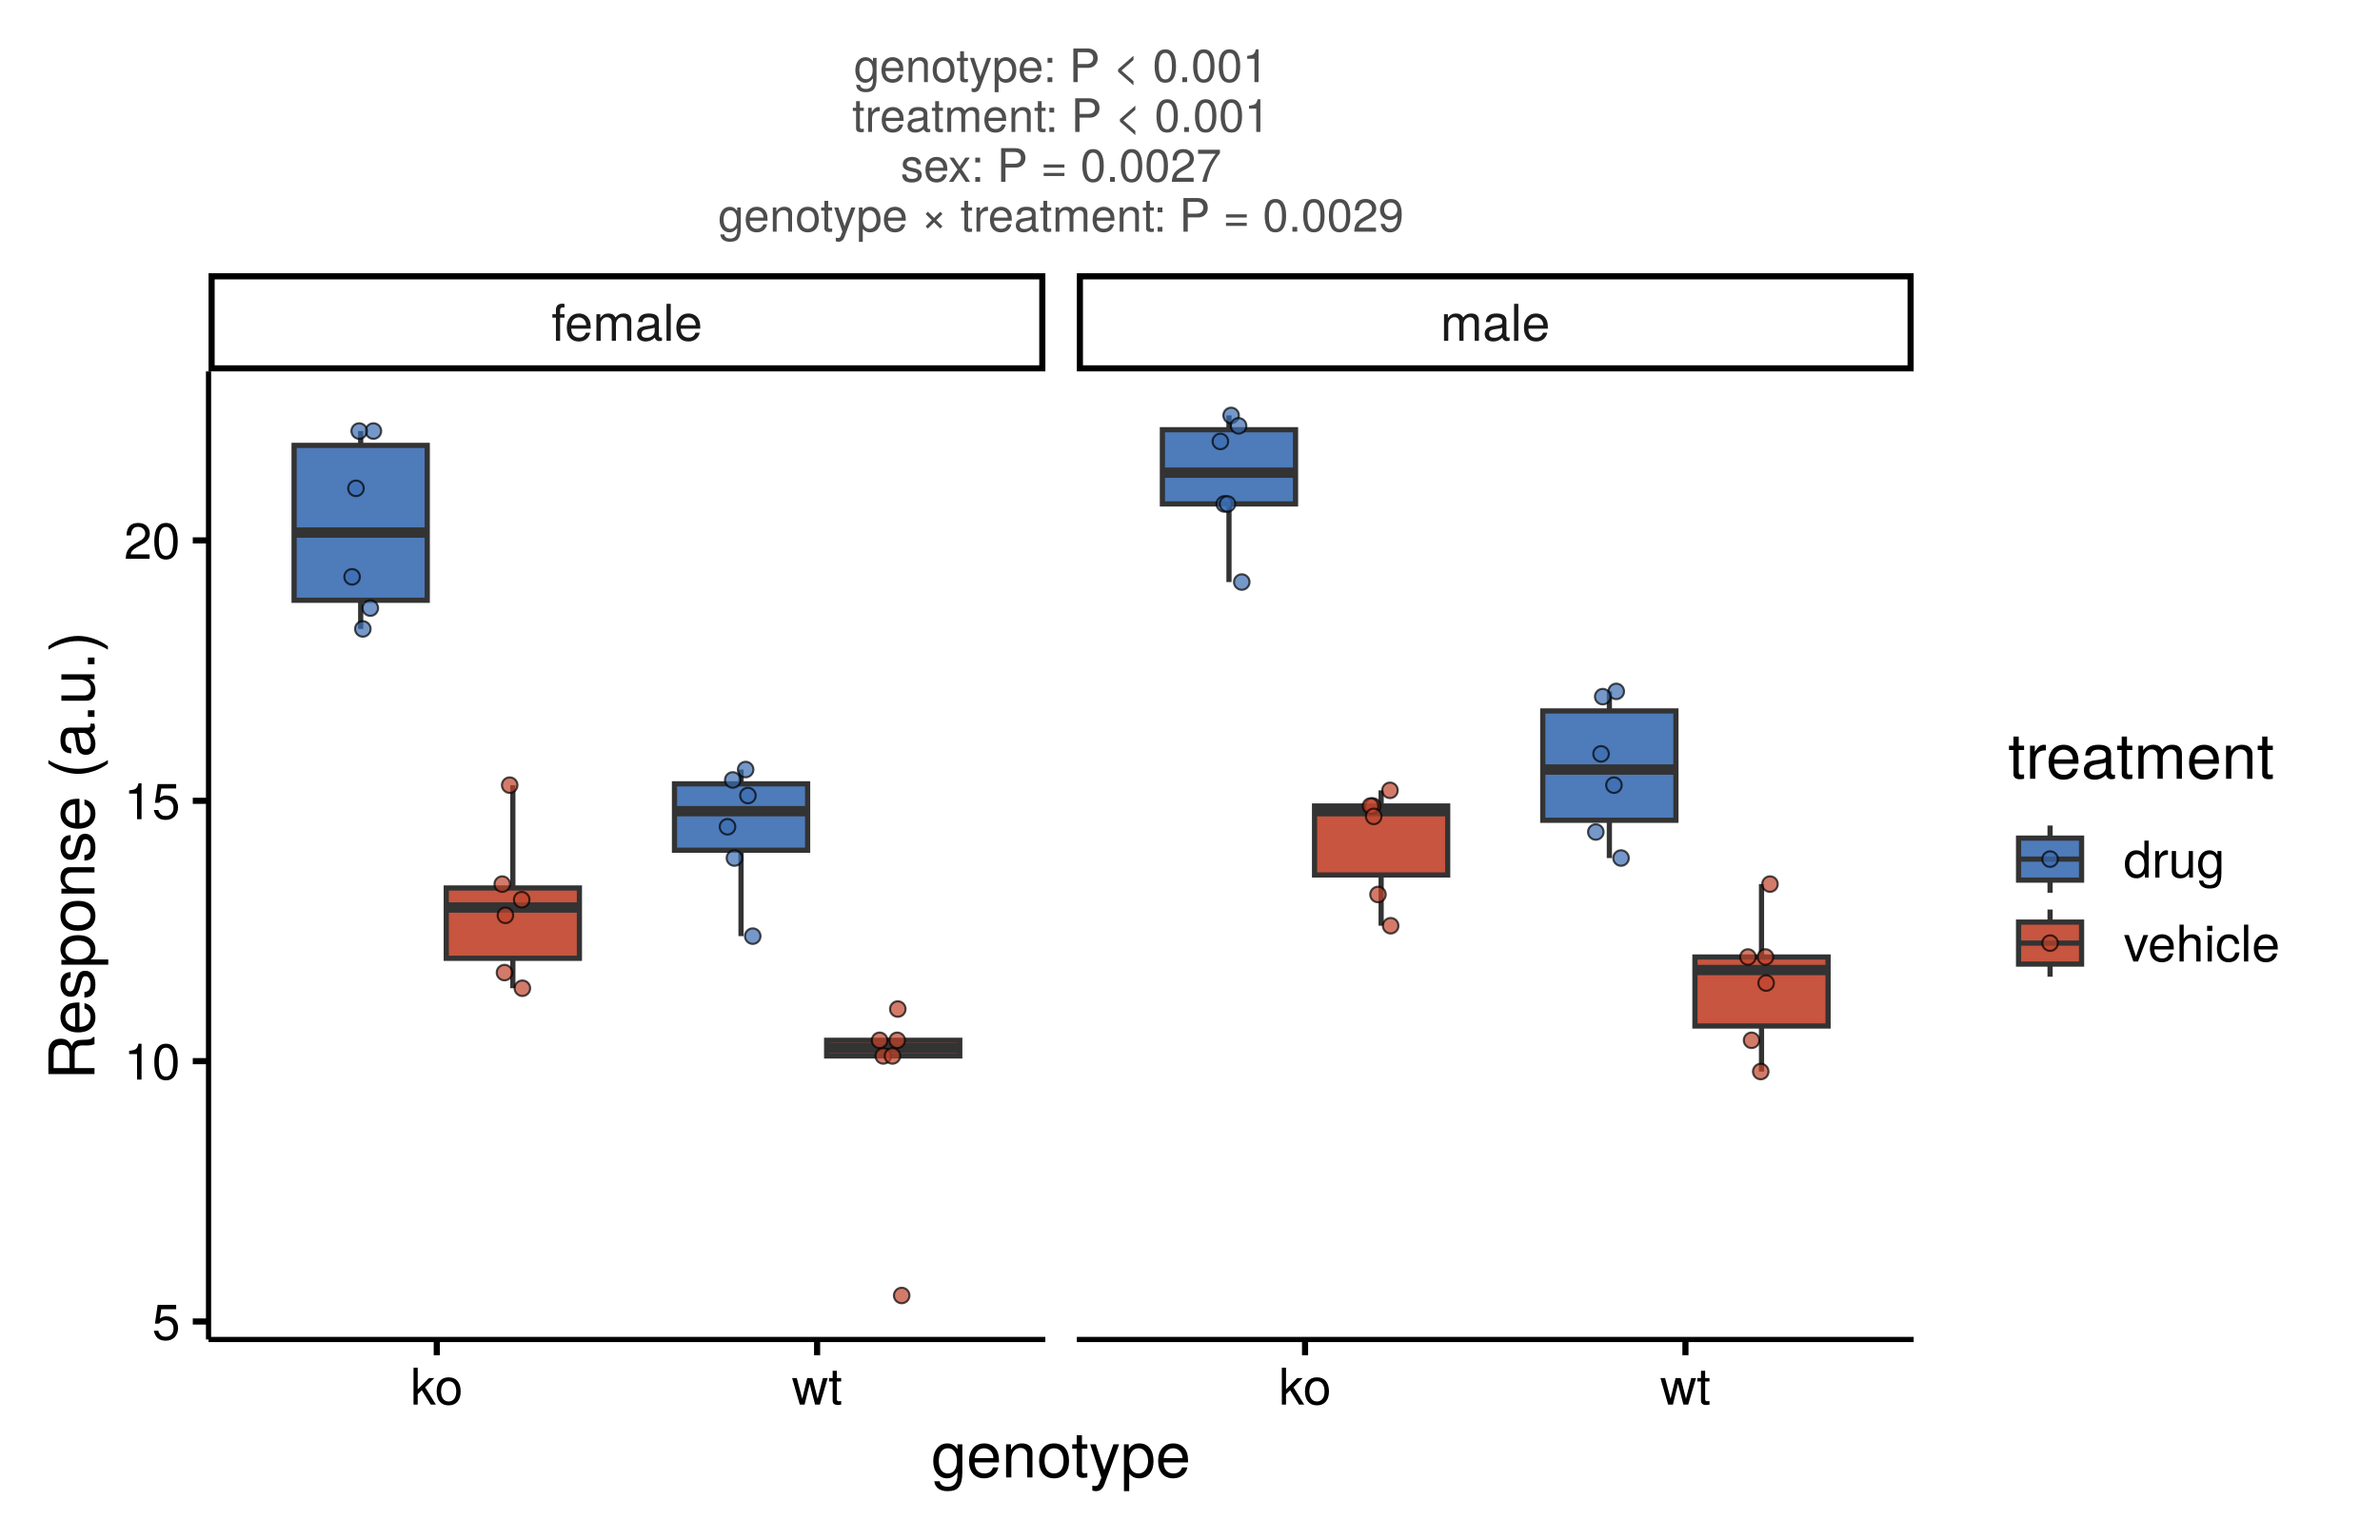
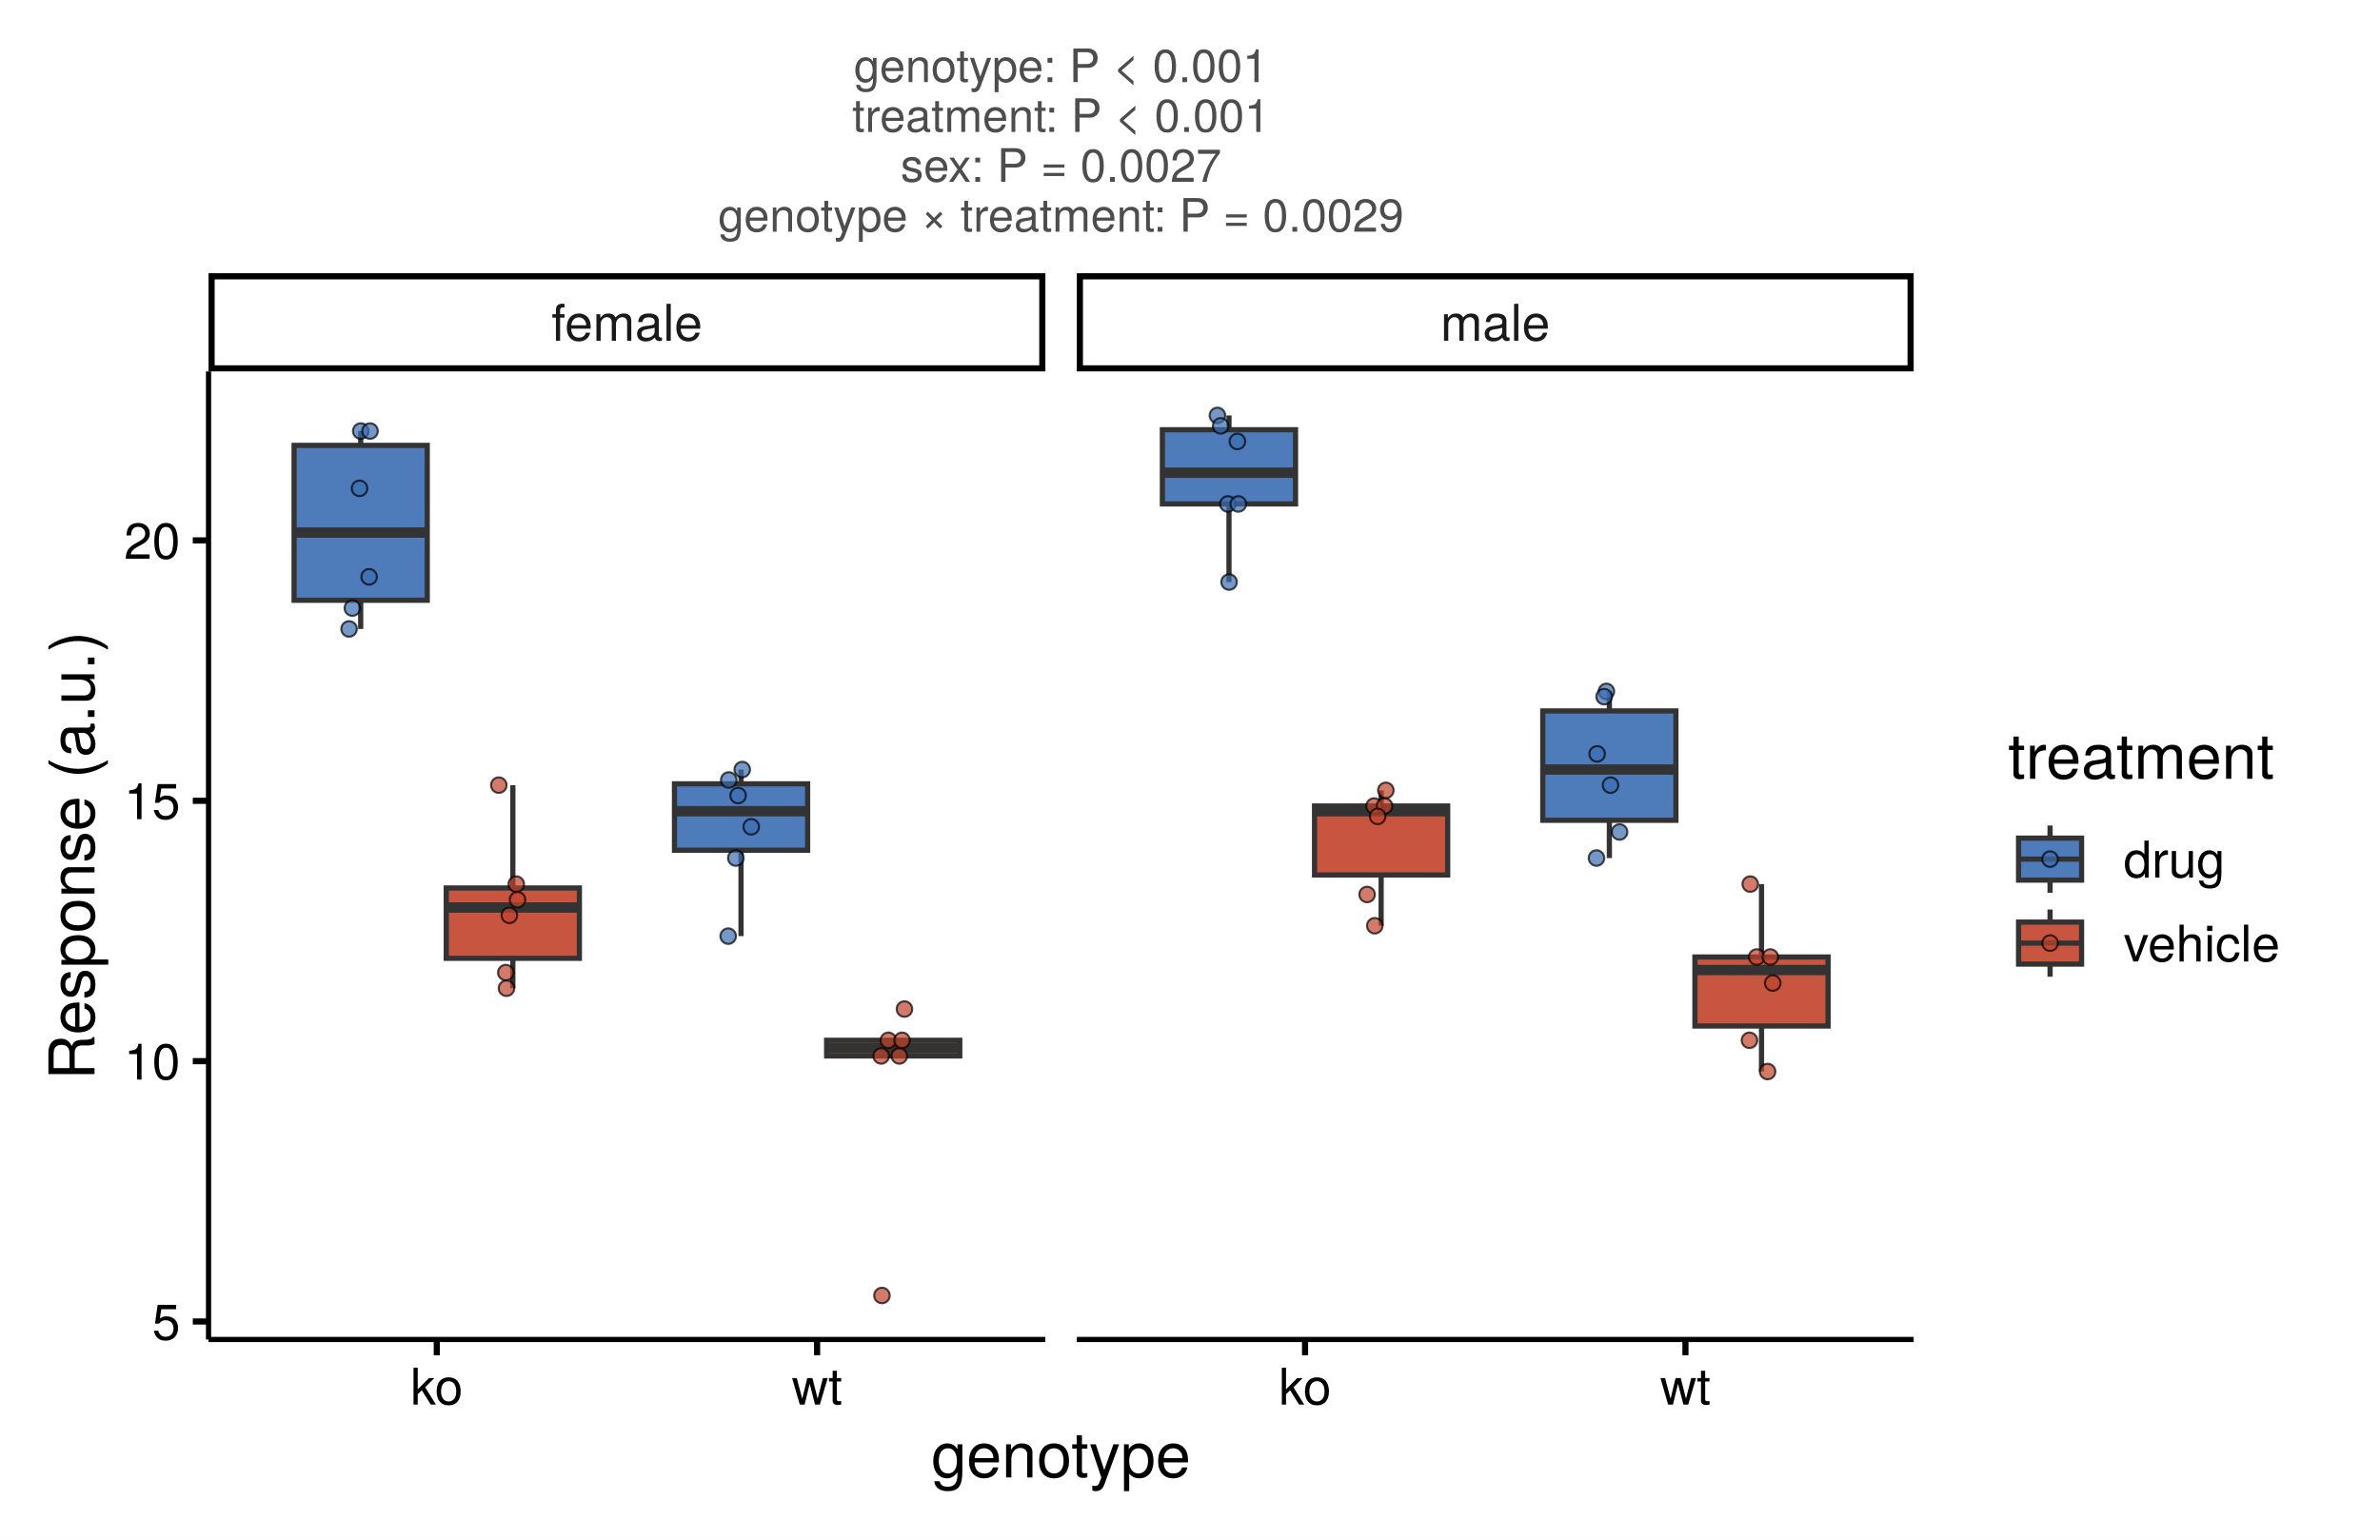
<svg xmlns="http://www.w3.org/2000/svg" class="svglite" width="489.60pt" height="316.80pt" viewBox="0 0 489.60 316.80">
  <defs>
    <style type="text/css">
    .svglite line, .svglite polyline, .svglite polygon, .svglite path, .svglite rect, .svglite circle {
      fill: none;
      stroke: #000000;
      stroke-linecap: round;
      stroke-linejoin: round;
      stroke-miterlimit: 10.00;
    }
    .svglite text {
      white-space: pre;
    }
  </style>
  </defs>
  <rect width="100%" height="100%" style="stroke: none; fill: #FFFFFF;" />
  <defs>
    <clipPath id="cpMC4wMHw0ODkuNjB8MC4wMHwzMTYuODA=">
      <rect x="0.00" y="0.00" width="489.60" height="316.80" />
    </clipPath>
  </defs>
  <g clip-path="url(#cpMC4wMHw0ODkuNjB8MC4wMHwzMTYuODA=)">
    <rect x="-0" y="-0" width="489.60" height="316.80" style="stroke-width: 1.26; stroke: #FFFFFF; fill: #FFFFFF;" />
  </g>
  <defs>
    <clipPath id="cpNDIuOTB8MjE1LjA0fDc2LjQyfDI3NS42MQ==">
      <rect x="42.90" y="76.42" width="172.15" height="199.19" />
    </clipPath>
  </defs>
  <g clip-path="url(#cpNDIuOTB8MjE1LjA0fDc2LjQyfDI3NS42MQ==)">
    <rect x="42.90" y="76.42" width="172.15" height="199.19" style="stroke-width: 1.26; stroke: none; fill: #FFFFFF;" />
    <line x1="74.20" y1="91.64" x2="74.20" y2="88.69" style="stroke-width: 1.07; stroke: #333333; stroke-linecap: butt;" />
    <line x1="74.20" y1="123.51" x2="74.20" y2="129.41" style="stroke-width: 1.07; stroke: #333333; stroke-linecap: butt;" />
    <polygon points="60.50,91.64 60.50,123.51 87.89,123.51 87.89,91.64 60.50,91.64 " style="stroke-width: 1.07; stroke: #333333; stroke-linecap: butt; stroke-linejoin: miter; fill: #3B6DB3; fill-opacity: 0.90;" />
    <line x1="60.50" y1="109.58" x2="87.89" y2="109.58" style="stroke-width: 2.13; stroke: #333333; stroke-linecap: butt; stroke-linejoin: miter;" />
    <line x1="105.50" y1="182.71" x2="105.50" y2="161.55" style="stroke-width: 1.07; stroke: #333333; stroke-linecap: butt;" />
    <line x1="105.50" y1="197.18" x2="105.50" y2="203.34" style="stroke-width: 1.07; stroke: #333333; stroke-linecap: butt;" />
    <polygon points="91.80,182.71 91.80,197.18 119.19,197.18 119.19,182.71 91.80,182.71 " style="stroke-width: 1.07; stroke: #333333; stroke-linecap: butt; stroke-linejoin: miter; fill: #C1432B; fill-opacity: 0.90;" />
    <line x1="91.80" y1="186.73" x2="119.19" y2="186.73" style="stroke-width: 2.13; stroke: #333333; stroke-linecap: butt; stroke-linejoin: miter;" />
    <line x1="152.44" y1="161.28" x2="152.44" y2="158.34" style="stroke-width: 1.07; stroke: #333333; stroke-linecap: butt;" />
    <line x1="152.44" y1="174.94" x2="152.44" y2="192.62" style="stroke-width: 1.07; stroke: #333333; stroke-linecap: butt;" />
    <polygon points="138.75,161.28 138.75,174.94 166.14,174.94 166.14,161.28 138.75,161.28 " style="stroke-width: 1.07; stroke: #333333; stroke-linecap: butt; stroke-linejoin: miter; fill: #3B6DB3; fill-opacity: 0.90;" />
    <line x1="138.75" y1="166.91" x2="166.14" y2="166.91" style="stroke-width: 2.13; stroke: #333333; stroke-linecap: butt; stroke-linejoin: miter;" />
    <line x1="183.74" y1="214.05" x2="183.74" y2="214.05" style="stroke-width: 1.07; stroke: #333333; stroke-linecap: butt;" />
    <line x1="183.74" y1="217.27" x2="183.74" y2="217.27" style="stroke-width: 1.07; stroke: #333333; stroke-linecap: butt;" />
    <polygon points="170.05,214.05 170.05,217.27 197.44,217.27 197.44,214.05 170.05,214.05 " style="stroke-width: 1.07; stroke: #333333; stroke-linecap: butt; stroke-linejoin: miter; fill: #C1432B; fill-opacity: 0.90;" />
    <line x1="170.05" y1="215.66" x2="197.44" y2="215.66" style="stroke-width: 2.13; stroke: #333333; stroke-linecap: butt; stroke-linejoin: miter;" />
-     <circle cx="181.70" cy="217.27" r="1.60" style="stroke-width: 0.43; stroke: #000000; stroke-opacity: 0.70; fill: #C1432B; fill-opacity: 0.70;" />
-     <circle cx="184.57" cy="214.05" r="1.60" style="stroke-width: 0.43; stroke: #000000; stroke-opacity: 0.70; fill: #C1432B; fill-opacity: 0.70;" />
-     <circle cx="184.69" cy="207.62" r="1.60" style="stroke-width: 0.43; stroke: #000000; stroke-opacity: 0.70; fill: #C1432B; fill-opacity: 0.70;" />
-     <circle cx="183.59" cy="217.27" r="1.60" style="stroke-width: 0.43; stroke: #000000; stroke-opacity: 0.70; fill: #C1432B; fill-opacity: 0.70;" />
-     <circle cx="185.49" cy="266.56" r="1.60" style="stroke-width: 0.43; stroke: #000000; stroke-opacity: 0.70; fill: #C1432B; fill-opacity: 0.70;" />
-     <circle cx="180.95" cy="214.05" r="1.60" style="stroke-width: 0.43; stroke: #000000; stroke-opacity: 0.70; fill: #C1432B; fill-opacity: 0.70;" />
-     <circle cx="149.66" cy="170.12" r="1.60" style="stroke-width: 0.43; stroke: #000000; stroke-opacity: 0.70; fill: #3B6DB3; fill-opacity: 0.70;" />
-     <circle cx="153.39" cy="158.34" r="1.60" style="stroke-width: 0.43; stroke: #000000; stroke-opacity: 0.70; fill: #3B6DB3; fill-opacity: 0.70;" />
-     <circle cx="150.74" cy="160.48" r="1.60" style="stroke-width: 0.43; stroke: #000000; stroke-opacity: 0.70; fill: #3B6DB3; fill-opacity: 0.70;" />
-     <circle cx="153.86" cy="163.69" r="1.60" style="stroke-width: 0.43; stroke: #000000; stroke-opacity: 0.70; fill: #3B6DB3; fill-opacity: 0.70;" />
-     <circle cx="154.85" cy="192.62" r="1.60" style="stroke-width: 0.43; stroke: #000000; stroke-opacity: 0.70; fill: #3B6DB3; fill-opacity: 0.70;" />
-     <circle cx="151.08" cy="176.55" r="1.60" style="stroke-width: 0.43; stroke: #000000; stroke-opacity: 0.70; fill: #3B6DB3; fill-opacity: 0.70;" />
-     <circle cx="103.78" cy="200.12" r="1.60" style="stroke-width: 0.43; stroke: #000000; stroke-opacity: 0.70; fill: #C1432B; fill-opacity: 0.70;" />
-     <circle cx="107.46" cy="203.34" r="1.60" style="stroke-width: 0.43; stroke: #000000; stroke-opacity: 0.70; fill: #C1432B; fill-opacity: 0.70;" />
-     <circle cx="104.85" cy="161.55" r="1.60" style="stroke-width: 0.43; stroke: #000000; stroke-opacity: 0.70; fill: #C1432B; fill-opacity: 0.70;" />
-     <circle cx="103.32" cy="181.91" r="1.60" style="stroke-width: 0.43; stroke: #000000; stroke-opacity: 0.70; fill: #C1432B; fill-opacity: 0.70;" />
-     <circle cx="107.32" cy="185.12" r="1.60" style="stroke-width: 0.43; stroke: #000000; stroke-opacity: 0.70; fill: #C1432B; fill-opacity: 0.70;" />
-     <circle cx="103.97" cy="188.34" r="1.60" style="stroke-width: 0.43; stroke: #000000; stroke-opacity: 0.70; fill: #C1432B; fill-opacity: 0.70;" />
-     <circle cx="76.82" cy="88.69" r="1.60" style="stroke-width: 0.43; stroke: #000000; stroke-opacity: 0.70; fill: #3B6DB3; fill-opacity: 0.70;" />
-     <circle cx="72.43" cy="118.69" r="1.60" style="stroke-width: 0.43; stroke: #000000; stroke-opacity: 0.70; fill: #3B6DB3; fill-opacity: 0.70;" />
-     <circle cx="73.23" cy="100.48" r="1.60" style="stroke-width: 0.43; stroke: #000000; stroke-opacity: 0.70; fill: #3B6DB3; fill-opacity: 0.70;" />
-     <circle cx="73.89" cy="88.69" r="1.60" style="stroke-width: 0.43; stroke: #000000; stroke-opacity: 0.70; fill: #3B6DB3; fill-opacity: 0.70;" />
-     <circle cx="74.64" cy="129.41" r="1.60" style="stroke-width: 0.43; stroke: #000000; stroke-opacity: 0.70; fill: #3B6DB3; fill-opacity: 0.70;" />
-     <circle cx="76.18" cy="125.12" r="1.60" style="stroke-width: 0.43; stroke: #000000; stroke-opacity: 0.70; fill: #3B6DB3; fill-opacity: 0.70;" />
+     <circle cx="181.27" cy="217.27" r="1.60" style="stroke-width: 0.43; stroke: #000000; stroke-opacity: 0.70; fill: #C1432B; fill-opacity: 0.70;" />
+     <circle cx="182.75" cy="214.05" r="1.60" style="stroke-width: 0.43; stroke: #000000; stroke-opacity: 0.70; fill: #C1432B; fill-opacity: 0.70;" />
+     <circle cx="186.06" cy="207.62" r="1.60" style="stroke-width: 0.43; stroke: #000000; stroke-opacity: 0.70; fill: #C1432B; fill-opacity: 0.70;" />
+     <circle cx="185.00" cy="217.27" r="1.60" style="stroke-width: 0.43; stroke: #000000; stroke-opacity: 0.70; fill: #C1432B; fill-opacity: 0.70;" />
+     <circle cx="181.43" cy="266.56" r="1.60" style="stroke-width: 0.43; stroke: #000000; stroke-opacity: 0.70; fill: #C1432B; fill-opacity: 0.70;" />
+     <circle cx="185.56" cy="214.05" r="1.60" style="stroke-width: 0.43; stroke: #000000; stroke-opacity: 0.70; fill: #C1432B; fill-opacity: 0.70;" />
+     <circle cx="154.54" cy="170.12" r="1.60" style="stroke-width: 0.43; stroke: #000000; stroke-opacity: 0.70; fill: #3B6DB3; fill-opacity: 0.70;" />
+     <circle cx="152.69" cy="158.34" r="1.60" style="stroke-width: 0.43; stroke: #000000; stroke-opacity: 0.70; fill: #3B6DB3; fill-opacity: 0.70;" />
+     <circle cx="149.92" cy="160.48" r="1.60" style="stroke-width: 0.43; stroke: #000000; stroke-opacity: 0.70; fill: #3B6DB3; fill-opacity: 0.70;" />
+     <circle cx="151.84" cy="163.69" r="1.60" style="stroke-width: 0.43; stroke: #000000; stroke-opacity: 0.70; fill: #3B6DB3; fill-opacity: 0.70;" />
+     <circle cx="149.80" cy="192.62" r="1.60" style="stroke-width: 0.43; stroke: #000000; stroke-opacity: 0.70; fill: #3B6DB3; fill-opacity: 0.70;" />
+     <circle cx="151.37" cy="176.55" r="1.60" style="stroke-width: 0.43; stroke: #000000; stroke-opacity: 0.70; fill: #3B6DB3; fill-opacity: 0.70;" />
+     <circle cx="104.05" cy="200.12" r="1.60" style="stroke-width: 0.43; stroke: #000000; stroke-opacity: 0.70; fill: #C1432B; fill-opacity: 0.70;" />
+     <circle cx="104.19" cy="203.34" r="1.60" style="stroke-width: 0.43; stroke: #000000; stroke-opacity: 0.70; fill: #C1432B; fill-opacity: 0.70;" />
+     <circle cx="102.61" cy="161.55" r="1.60" style="stroke-width: 0.43; stroke: #000000; stroke-opacity: 0.70; fill: #C1432B; fill-opacity: 0.70;" />
+     <circle cx="106.20" cy="181.91" r="1.60" style="stroke-width: 0.43; stroke: #000000; stroke-opacity: 0.70; fill: #C1432B; fill-opacity: 0.70;" />
+     <circle cx="106.46" cy="185.12" r="1.60" style="stroke-width: 0.43; stroke: #000000; stroke-opacity: 0.70; fill: #C1432B; fill-opacity: 0.70;" />
+     <circle cx="104.78" cy="188.34" r="1.60" style="stroke-width: 0.43; stroke: #000000; stroke-opacity: 0.70; fill: #C1432B; fill-opacity: 0.70;" />
+     <circle cx="74.21" cy="88.69" r="1.60" style="stroke-width: 0.43; stroke: #000000; stroke-opacity: 0.70; fill: #3B6DB3; fill-opacity: 0.70;" />
+     <circle cx="75.93" cy="118.69" r="1.60" style="stroke-width: 0.43; stroke: #000000; stroke-opacity: 0.70; fill: #3B6DB3; fill-opacity: 0.70;" />
+     <circle cx="73.96" cy="100.48" r="1.60" style="stroke-width: 0.43; stroke: #000000; stroke-opacity: 0.70; fill: #3B6DB3; fill-opacity: 0.70;" />
+     <circle cx="76.12" cy="88.69" r="1.60" style="stroke-width: 0.43; stroke: #000000; stroke-opacity: 0.70; fill: #3B6DB3; fill-opacity: 0.70;" />
+     <circle cx="71.81" cy="129.41" r="1.60" style="stroke-width: 0.43; stroke: #000000; stroke-opacity: 0.70; fill: #3B6DB3; fill-opacity: 0.70;" />
+     <circle cx="72.48" cy="125.12" r="1.60" style="stroke-width: 0.43; stroke: #000000; stroke-opacity: 0.70; fill: #3B6DB3; fill-opacity: 0.70;" />
  </g>
  <g clip-path="url(#cpMC4wMHw0ODkuNjB8MC4wMHwzMTYuODA=)">
</g>
  <defs>
    <clipPath id="cpMjIxLjUyfDM5My42N3w3Ni40MnwyNzUuNjE=">
      <rect x="221.52" y="76.42" width="172.15" height="199.19" />
    </clipPath>
  </defs>
  <g clip-path="url(#cpMjIxLjUyfDM5My42N3w3Ni40MnwyNzUuNjE=)">
    <rect x="221.52" y="76.42" width="172.15" height="199.19" style="stroke-width: 1.26; stroke: none; fill: #FFFFFF;" />
    <line x1="252.82" y1="88.42" x2="252.82" y2="85.48" style="stroke-width: 1.07; stroke: #333333; stroke-linecap: butt;" />
    <line x1="252.82" y1="103.69" x2="252.82" y2="119.76" style="stroke-width: 1.07; stroke: #333333; stroke-linecap: butt;" />
    <polygon points="239.12,88.42 239.12,103.69 266.51,103.69 266.51,88.42 239.12,88.42 " style="stroke-width: 1.07; stroke: #333333; stroke-linecap: butt; stroke-linejoin: miter; fill: #3B6DB3; fill-opacity: 0.90;" />
    <line x1="239.12" y1="97.26" x2="266.51" y2="97.26" style="stroke-width: 2.13; stroke: #333333; stroke-linecap: butt; stroke-linejoin: miter;" />
    <line x1="284.12" y1="165.84" x2="284.12" y2="162.62" style="stroke-width: 1.07; stroke: #333333; stroke-linecap: butt;" />
    <line x1="284.12" y1="180.03" x2="284.12" y2="190.48" style="stroke-width: 1.07; stroke: #333333; stroke-linecap: butt;" />
    <polygon points="270.42,165.84 270.42,180.03 297.81,180.03 297.81,165.84 270.42,165.84 " style="stroke-width: 1.07; stroke: #333333; stroke-linecap: butt; stroke-linejoin: miter; fill: #C1432B; fill-opacity: 0.90;" />
    <line x1="270.42" y1="166.91" x2="297.81" y2="166.91" style="stroke-width: 2.13; stroke: #333333; stroke-linecap: butt; stroke-linejoin: miter;" />
    <line x1="331.07" y1="146.28" x2="331.07" y2="142.26" style="stroke-width: 1.07; stroke: #333333; stroke-linecap: butt;" />
    <line x1="331.07" y1="168.78" x2="331.07" y2="176.55" style="stroke-width: 1.07; stroke: #333333; stroke-linecap: butt;" />
    <polygon points="317.37,146.28 317.37,168.78 344.76,168.78 344.76,146.28 317.37,146.28 " style="stroke-width: 1.07; stroke: #333333; stroke-linecap: butt; stroke-linejoin: miter; fill: #3B6DB3; fill-opacity: 0.90;" />
    <line x1="317.37" y1="158.34" x2="344.76" y2="158.34" style="stroke-width: 2.13; stroke: #333333; stroke-linecap: butt; stroke-linejoin: miter;" />
    <line x1="362.37" y1="196.91" x2="362.37" y2="181.91" style="stroke-width: 1.07; stroke: #333333; stroke-linecap: butt;" />
    <line x1="362.37" y1="211.11" x2="362.37" y2="220.48" style="stroke-width: 1.07; stroke: #333333; stroke-linecap: butt;" />
    <polygon points="348.67,196.91 348.67,211.11 376.06,211.11 376.06,196.91 348.67,196.91 " style="stroke-width: 1.07; stroke: #333333; stroke-linecap: butt; stroke-linejoin: miter; fill: #C1432B; fill-opacity: 0.90;" />
    <line x1="348.67" y1="199.59" x2="376.06" y2="199.59" style="stroke-width: 2.13; stroke: #333333; stroke-linecap: butt; stroke-linejoin: miter;" />
-     <circle cx="360.32" cy="214.05" r="1.60" style="stroke-width: 0.43; stroke: #000000; stroke-opacity: 0.70; fill: #C1432B; fill-opacity: 0.70;" />
-     <circle cx="363.19" cy="196.91" r="1.60" style="stroke-width: 0.43; stroke: #000000; stroke-opacity: 0.70; fill: #C1432B; fill-opacity: 0.70;" />
-     <circle cx="363.32" cy="202.27" r="1.60" style="stroke-width: 0.43; stroke: #000000; stroke-opacity: 0.70; fill: #C1432B; fill-opacity: 0.70;" />
-     <circle cx="362.21" cy="220.48" r="1.60" style="stroke-width: 0.43; stroke: #000000; stroke-opacity: 0.70; fill: #C1432B; fill-opacity: 0.70;" />
-     <circle cx="364.11" cy="181.91" r="1.60" style="stroke-width: 0.43; stroke: #000000; stroke-opacity: 0.70; fill: #C1432B; fill-opacity: 0.70;" />
-     <circle cx="359.58" cy="196.91" r="1.60" style="stroke-width: 0.43; stroke: #000000; stroke-opacity: 0.70; fill: #C1432B; fill-opacity: 0.70;" />
-     <circle cx="328.28" cy="171.19" r="1.60" style="stroke-width: 0.43; stroke: #000000; stroke-opacity: 0.70; fill: #3B6DB3; fill-opacity: 0.70;" />
-     <circle cx="332.01" cy="161.55" r="1.60" style="stroke-width: 0.43; stroke: #000000; stroke-opacity: 0.70; fill: #3B6DB3; fill-opacity: 0.70;" />
-     <circle cx="329.36" cy="155.12" r="1.60" style="stroke-width: 0.43; stroke: #000000; stroke-opacity: 0.70; fill: #3B6DB3; fill-opacity: 0.70;" />
-     <circle cx="332.49" cy="142.26" r="1.60" style="stroke-width: 0.43; stroke: #000000; stroke-opacity: 0.70; fill: #3B6DB3; fill-opacity: 0.70;" />
-     <circle cx="333.47" cy="176.55" r="1.60" style="stroke-width: 0.43; stroke: #000000; stroke-opacity: 0.70; fill: #3B6DB3; fill-opacity: 0.70;" />
-     <circle cx="329.70" cy="143.34" r="1.60" style="stroke-width: 0.43; stroke: #000000; stroke-opacity: 0.70; fill: #3B6DB3; fill-opacity: 0.70;" />
-     <circle cx="282.41" cy="165.84" r="1.60" style="stroke-width: 0.43; stroke: #000000; stroke-opacity: 0.70; fill: #C1432B; fill-opacity: 0.70;" />
-     <circle cx="286.08" cy="190.48" r="1.60" style="stroke-width: 0.43; stroke: #000000; stroke-opacity: 0.70; fill: #C1432B; fill-opacity: 0.70;" />
-     <circle cx="283.47" cy="184.05" r="1.60" style="stroke-width: 0.43; stroke: #000000; stroke-opacity: 0.70; fill: #C1432B; fill-opacity: 0.70;" />
-     <circle cx="281.94" cy="165.84" r="1.60" style="stroke-width: 0.43; stroke: #000000; stroke-opacity: 0.70; fill: #C1432B; fill-opacity: 0.70;" />
-     <circle cx="285.94" cy="162.62" r="1.60" style="stroke-width: 0.43; stroke: #000000; stroke-opacity: 0.70; fill: #C1432B; fill-opacity: 0.70;" />
-     <circle cx="282.59" cy="167.98" r="1.60" style="stroke-width: 0.43; stroke: #000000; stroke-opacity: 0.70; fill: #C1432B; fill-opacity: 0.70;" />
-     <circle cx="255.45" cy="119.76" r="1.60" style="stroke-width: 0.43; stroke: #000000; stroke-opacity: 0.70; fill: #3B6DB3; fill-opacity: 0.70;" />
-     <circle cx="251.05" cy="90.83" r="1.60" style="stroke-width: 0.43; stroke: #000000; stroke-opacity: 0.70; fill: #3B6DB3; fill-opacity: 0.70;" />
-     <circle cx="251.85" cy="103.69" r="1.60" style="stroke-width: 0.43; stroke: #000000; stroke-opacity: 0.70; fill: #3B6DB3; fill-opacity: 0.70;" />
-     <circle cx="252.51" cy="103.69" r="1.60" style="stroke-width: 0.43; stroke: #000000; stroke-opacity: 0.70; fill: #3B6DB3; fill-opacity: 0.70;" />
-     <circle cx="253.26" cy="85.48" r="1.60" style="stroke-width: 0.43; stroke: #000000; stroke-opacity: 0.70; fill: #3B6DB3; fill-opacity: 0.70;" />
-     <circle cx="254.80" cy="87.62" r="1.60" style="stroke-width: 0.43; stroke: #000000; stroke-opacity: 0.70; fill: #3B6DB3; fill-opacity: 0.70;" />
+     <circle cx="359.89" cy="214.05" r="1.60" style="stroke-width: 0.43; stroke: #000000; stroke-opacity: 0.70; fill: #C1432B; fill-opacity: 0.70;" />
+     <circle cx="361.38" cy="196.91" r="1.60" style="stroke-width: 0.43; stroke: #000000; stroke-opacity: 0.70; fill: #C1432B; fill-opacity: 0.70;" />
+     <circle cx="364.68" cy="202.27" r="1.60" style="stroke-width: 0.43; stroke: #000000; stroke-opacity: 0.70; fill: #C1432B; fill-opacity: 0.70;" />
+     <circle cx="363.62" cy="220.48" r="1.60" style="stroke-width: 0.43; stroke: #000000; stroke-opacity: 0.70; fill: #C1432B; fill-opacity: 0.70;" />
+     <circle cx="360.05" cy="181.91" r="1.60" style="stroke-width: 0.43; stroke: #000000; stroke-opacity: 0.70; fill: #C1432B; fill-opacity: 0.70;" />
+     <circle cx="364.18" cy="196.91" r="1.60" style="stroke-width: 0.43; stroke: #000000; stroke-opacity: 0.70; fill: #C1432B; fill-opacity: 0.70;" />
+     <circle cx="333.17" cy="171.19" r="1.60" style="stroke-width: 0.43; stroke: #000000; stroke-opacity: 0.70; fill: #3B6DB3; fill-opacity: 0.70;" />
+     <circle cx="331.31" cy="161.55" r="1.60" style="stroke-width: 0.43; stroke: #000000; stroke-opacity: 0.70; fill: #3B6DB3; fill-opacity: 0.70;" />
+     <circle cx="328.55" cy="155.12" r="1.60" style="stroke-width: 0.43; stroke: #000000; stroke-opacity: 0.70; fill: #3B6DB3; fill-opacity: 0.70;" />
+     <circle cx="330.46" cy="142.26" r="1.60" style="stroke-width: 0.43; stroke: #000000; stroke-opacity: 0.70; fill: #3B6DB3; fill-opacity: 0.70;" />
+     <circle cx="328.42" cy="176.55" r="1.60" style="stroke-width: 0.43; stroke: #000000; stroke-opacity: 0.70; fill: #3B6DB3; fill-opacity: 0.70;" />
+     <circle cx="329.99" cy="143.34" r="1.60" style="stroke-width: 0.43; stroke: #000000; stroke-opacity: 0.70; fill: #3B6DB3; fill-opacity: 0.70;" />
+     <circle cx="282.67" cy="165.84" r="1.60" style="stroke-width: 0.43; stroke: #000000; stroke-opacity: 0.70; fill: #C1432B; fill-opacity: 0.70;" />
+     <circle cx="282.81" cy="190.48" r="1.60" style="stroke-width: 0.43; stroke: #000000; stroke-opacity: 0.70; fill: #C1432B; fill-opacity: 0.70;" />
+     <circle cx="281.23" cy="184.05" r="1.60" style="stroke-width: 0.43; stroke: #000000; stroke-opacity: 0.70; fill: #C1432B; fill-opacity: 0.70;" />
+     <circle cx="284.82" cy="165.84" r="1.60" style="stroke-width: 0.43; stroke: #000000; stroke-opacity: 0.70; fill: #C1432B; fill-opacity: 0.70;" />
+     <circle cx="285.09" cy="162.62" r="1.60" style="stroke-width: 0.43; stroke: #000000; stroke-opacity: 0.70; fill: #C1432B; fill-opacity: 0.70;" />
+     <circle cx="283.40" cy="167.98" r="1.60" style="stroke-width: 0.43; stroke: #000000; stroke-opacity: 0.70; fill: #C1432B; fill-opacity: 0.70;" />
+     <circle cx="252.84" cy="119.76" r="1.60" style="stroke-width: 0.43; stroke: #000000; stroke-opacity: 0.70; fill: #3B6DB3; fill-opacity: 0.70;" />
+     <circle cx="254.55" cy="90.83" r="1.60" style="stroke-width: 0.43; stroke: #000000; stroke-opacity: 0.70; fill: #3B6DB3; fill-opacity: 0.70;" />
+     <circle cx="252.58" cy="103.69" r="1.60" style="stroke-width: 0.43; stroke: #000000; stroke-opacity: 0.70; fill: #3B6DB3; fill-opacity: 0.70;" />
+     <circle cx="254.74" cy="103.69" r="1.60" style="stroke-width: 0.43; stroke: #000000; stroke-opacity: 0.70; fill: #3B6DB3; fill-opacity: 0.70;" />
+     <circle cx="250.44" cy="85.48" r="1.60" style="stroke-width: 0.43; stroke: #000000; stroke-opacity: 0.70; fill: #3B6DB3; fill-opacity: 0.70;" />
+     <circle cx="251.11" cy="87.62" r="1.60" style="stroke-width: 0.43; stroke: #000000; stroke-opacity: 0.70; fill: #3B6DB3; fill-opacity: 0.70;" />
  </g>
  <g clip-path="url(#cpMC4wMHw0ODkuNjB8MC4wMHwzMTYuODA=)">
</g>
  <defs>
    <clipPath id="cpNDIuOTB8MjE1LjA0fDU2LjIyfDc2LjQy">
      <rect x="42.90" y="56.22" width="172.15" height="20.20" />
    </clipPath>
  </defs>
  <g clip-path="url(#cpNDIuOTB8MjE1LjA0fDU2LjIyfDc2LjQy)">
    <rect x="42.90" y="56.22" width="172.15" height="20.20" style="stroke-width: 2.52; fill: #FFFFFF;" />
    <text x="128.97" y="70.11" text-anchor="middle" style="font-size: 10.40px; font-weight: 0;fill: #1A1A1A; font-family: &quot;TeX Gyre Heros&quot;;" textLength="31.17px" lengthAdjust="spacingAndGlyphs">female</text>
  </g>
  <g clip-path="url(#cpMC4wMHw0ODkuNjB8MC4wMHwzMTYuODA=)">
</g>
  <defs>
    <clipPath id="cpMjIxLjUyfDM5My42N3w1Ni4yMnw3Ni40Mg==">
      <rect x="221.52" y="56.22" width="172.15" height="20.20" />
    </clipPath>
  </defs>
  <g clip-path="url(#cpMjIxLjUyfDM5My42N3w1Ni4yMnw3Ni40Mg==)">
    <rect x="221.52" y="56.22" width="172.15" height="20.20" style="stroke-width: 2.52; fill: #FFFFFF;" />
    <text x="307.59" y="70.11" text-anchor="middle" style="font-size: 10.40px; font-weight: 0;fill: #1A1A1A; font-family: &quot;TeX Gyre Heros&quot;;" textLength="22.51px" lengthAdjust="spacingAndGlyphs">male</text>
  </g>
  <g clip-path="url(#cpMC4wMHw0ODkuNjB8MC4wMHwzMTYuODA=)">
    <polyline points="42.90,275.61 215.04,275.61 " style="stroke-width: 1.07; stroke-linecap: butt;" />
    <polyline points="89.85,278.85 89.85,275.61 " style="stroke-width: 1.26; stroke-linecap: butt;" />
    <polyline points="168.09,278.85 168.09,275.61 " style="stroke-width: 1.26; stroke-linecap: butt;" />
    <text x="89.85" y="289.01" text-anchor="middle" style="font-size: 10.40px; font-weight: 0; font-family: &quot;TeX Gyre Heros&quot;;" textLength="10.97px" lengthAdjust="spacingAndGlyphs">ko</text>
    <text x="168.09" y="289.01" text-anchor="middle" style="font-size: 10.40px; font-weight: 0; font-family: &quot;TeX Gyre Heros&quot;;" textLength="10.39px" lengthAdjust="spacingAndGlyphs">wt</text>
    <polyline points="221.52,275.61 393.67,275.61 " style="stroke-width: 1.07; stroke-linecap: butt;" />
    <polyline points="268.47,278.85 268.47,275.61 " style="stroke-width: 1.26; stroke-linecap: butt;" />
    <polyline points="346.72,278.85 346.72,275.61 " style="stroke-width: 1.26; stroke-linecap: butt;" />
    <text x="268.47" y="289.01" text-anchor="middle" style="font-size: 10.40px; font-weight: 0; font-family: &quot;TeX Gyre Heros&quot;;" textLength="10.97px" lengthAdjust="spacingAndGlyphs">ko</text>
    <text x="346.72" y="289.01" text-anchor="middle" style="font-size: 10.40px; font-weight: 0; font-family: &quot;TeX Gyre Heros&quot;;" textLength="10.39px" lengthAdjust="spacingAndGlyphs">wt</text>
    <polyline points="42.90,275.61 42.90,76.42 " style="stroke-width: 1.07; stroke-linecap: butt;" />
    <text x="37.07" y="275.70" text-anchor="end" style="font-size: 10.40px; font-weight: 0; font-family: &quot;TeX Gyre Heros&quot;;" textLength="5.77px" lengthAdjust="spacingAndGlyphs">5</text>
    <text x="37.07" y="222.13" text-anchor="end" style="font-size: 10.40px; font-weight: 0; font-family: &quot;TeX Gyre Heros&quot;;" textLength="11.55px" lengthAdjust="spacingAndGlyphs">10</text>
    <text x="37.07" y="168.55" text-anchor="end" style="font-size: 10.40px; font-weight: 0; font-family: &quot;TeX Gyre Heros&quot;;" textLength="11.55px" lengthAdjust="spacingAndGlyphs">15</text>
    <text x="37.07" y="114.98" text-anchor="end" style="font-size: 10.40px; font-weight: 0; font-family: &quot;TeX Gyre Heros&quot;;" textLength="11.55px" lengthAdjust="spacingAndGlyphs">20</text>
    <polyline points="39.66,271.91 42.90,271.91 " style="stroke-width: 1.26; stroke-linecap: butt;" />
    <polyline points="39.66,218.34 42.90,218.34 " style="stroke-width: 1.26; stroke-linecap: butt;" />
    <polyline points="39.66,164.77 42.90,164.77 " style="stroke-width: 1.26; stroke-linecap: butt;" />
    <polyline points="39.66,111.19 42.90,111.19 " style="stroke-width: 1.26; stroke-linecap: butt;" />
    <text x="218.28" y="303.99" text-anchor="middle" style="font-size: 13.00px; font-weight: 0; font-family: &quot;TeX Gyre Heros&quot;;" textLength="53.49px" lengthAdjust="spacingAndGlyphs">genotype</text>
    <text transform="translate(19.44,176.02) rotate(-90)" text-anchor="middle" style="font-size: 13.00px; font-weight: 0; font-family: &quot;TeX Gyre Heros&quot;;" textLength="92.49px" lengthAdjust="spacingAndGlyphs">Response (a.u.)</text>
    <rect x="406.62" y="142.86" width="69.04" height="66.31" style="stroke-width: 1.26; stroke: none; fill: #FFFFFF;" />
    <text x="413.09" y="160.24" style="font-size: 13.00px; font-weight: 0; font-family: &quot;TeX Gyre Heros&quot;;" textLength="54.91px" lengthAdjust="spacingAndGlyphs">treatment</text>
    <rect x="413.09" y="168.13" width="17.28" height="17.28" style="stroke-width: 1.26; stroke: none; fill: #FFFFFF;" />
    <polyline points="421.73,183.69 421.73,181.09 " style="stroke-width: 1.07; stroke: #333333; stroke-linecap: butt; stroke-linejoin: miter;" />
    <polyline points="421.73,172.45 421.73,169.86 " style="stroke-width: 1.07; stroke: #333333; stroke-linecap: butt; stroke-linejoin: miter;" />
    <rect x="415.25" y="172.45" width="12.96" height="8.64" style="stroke-width: 1.07; stroke: #333333; stroke-linecap: butt; stroke-linejoin: miter; fill: #3B6DB3; fill-opacity: 0.90;" />
    <polyline points="415.25,176.77 428.21,176.77 " style="stroke-width: 1.07; stroke: #333333; stroke-linecap: butt; stroke-linejoin: miter;" />
    <circle cx="421.73" cy="176.77" r="1.60" style="stroke-width: 0.43; stroke: #000000; stroke-opacity: 0.70; fill: #3B6DB3; fill-opacity: 0.70;" />
    <rect x="413.09" y="185.41" width="17.28" height="17.28" style="stroke-width: 1.26; stroke: none; fill: #FFFFFF;" />
    <polyline points="421.73,200.97 421.73,198.37 " style="stroke-width: 1.07; stroke: #333333; stroke-linecap: butt; stroke-linejoin: miter;" />
    <polyline points="421.73,189.73 421.73,187.14 " style="stroke-width: 1.07; stroke: #333333; stroke-linecap: butt; stroke-linejoin: miter;" />
    <rect x="415.25" y="189.73" width="12.96" height="8.64" style="stroke-width: 1.07; stroke: #333333; stroke-linecap: butt; stroke-linejoin: miter; fill: #C1432B; fill-opacity: 0.90;" />
    <polyline points="415.25,194.05 428.21,194.05 " style="stroke-width: 1.07; stroke: #333333; stroke-linecap: butt; stroke-linejoin: miter;" />
    <circle cx="421.73" cy="194.05" r="1.60" style="stroke-width: 0.43; stroke: #000000; stroke-opacity: 0.70; fill: #C1432B; fill-opacity: 0.70;" />
    <text x="436.85" y="180.56" style="font-size: 10.40px; font-weight: 0; font-family: &quot;TeX Gyre Heros&quot;;" textLength="20.79px" lengthAdjust="spacingAndGlyphs">drug</text>
    <text x="436.85" y="197.84" style="font-size: 10.40px; font-weight: 0; font-family: &quot;TeX Gyre Heros&quot;;" textLength="32.33px" lengthAdjust="spacingAndGlyphs">vehicle</text>
    <text x="218.28" y="16.89" text-anchor="middle" style="font-size: 9.50px; font-weight: 0;fill: #4D4D4D; font-family: &quot;TeX Gyre Heros&quot;;" textLength="85.34px" lengthAdjust="spacingAndGlyphs">genotype: P &lt; 0.001</text>
    <text x="218.28" y="27.15" text-anchor="middle" style="font-size: 9.50px; font-weight: 0;fill: #4D4D4D; font-family: &quot;TeX Gyre Heros&quot;;" textLength="86.38px" lengthAdjust="spacingAndGlyphs">treatment: P &lt; 0.001</text>
    <text x="218.28" y="37.41" text-anchor="middle" style="font-size: 9.50px; font-weight: 0;fill: #4D4D4D; font-family: &quot;TeX Gyre Heros&quot;;" textLength="66.31px" lengthAdjust="spacingAndGlyphs">sex: P = 0.0027</text>
    <text x="218.28" y="47.67" text-anchor="middle" style="font-size: 9.50px; font-weight: 0;fill: #4D4D4D; font-family: &quot;TeX Gyre Heros&quot;;" textLength="141.60px" lengthAdjust="spacingAndGlyphs">genotype × treatment: P = 0.0029</text>
  </g>
</svg>
